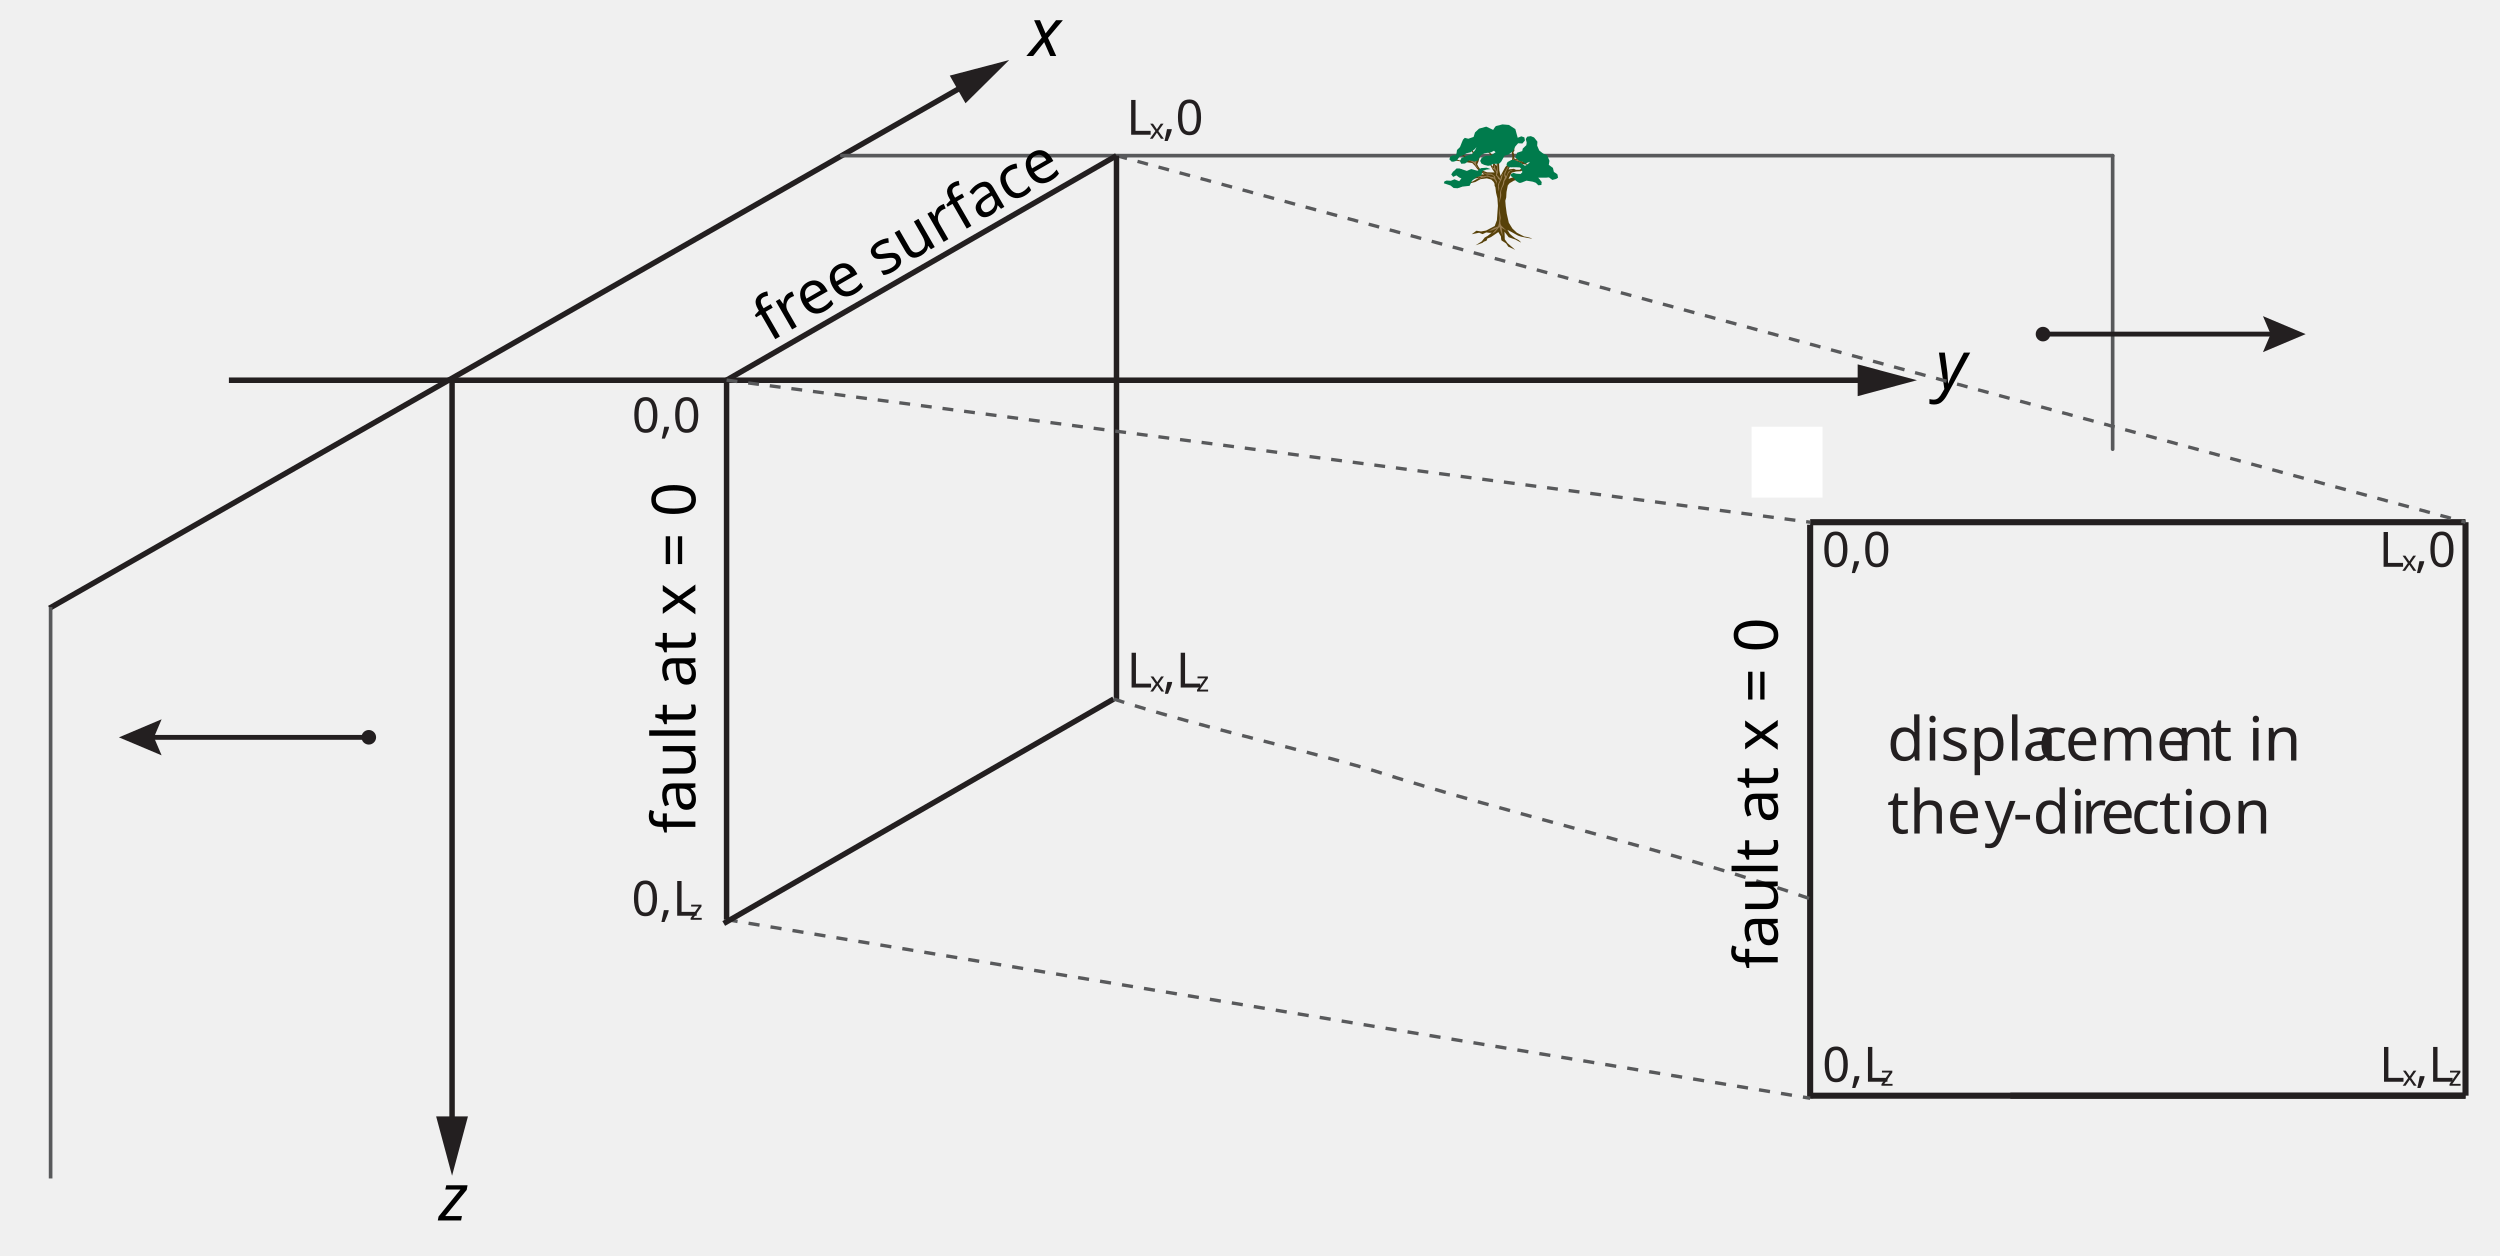
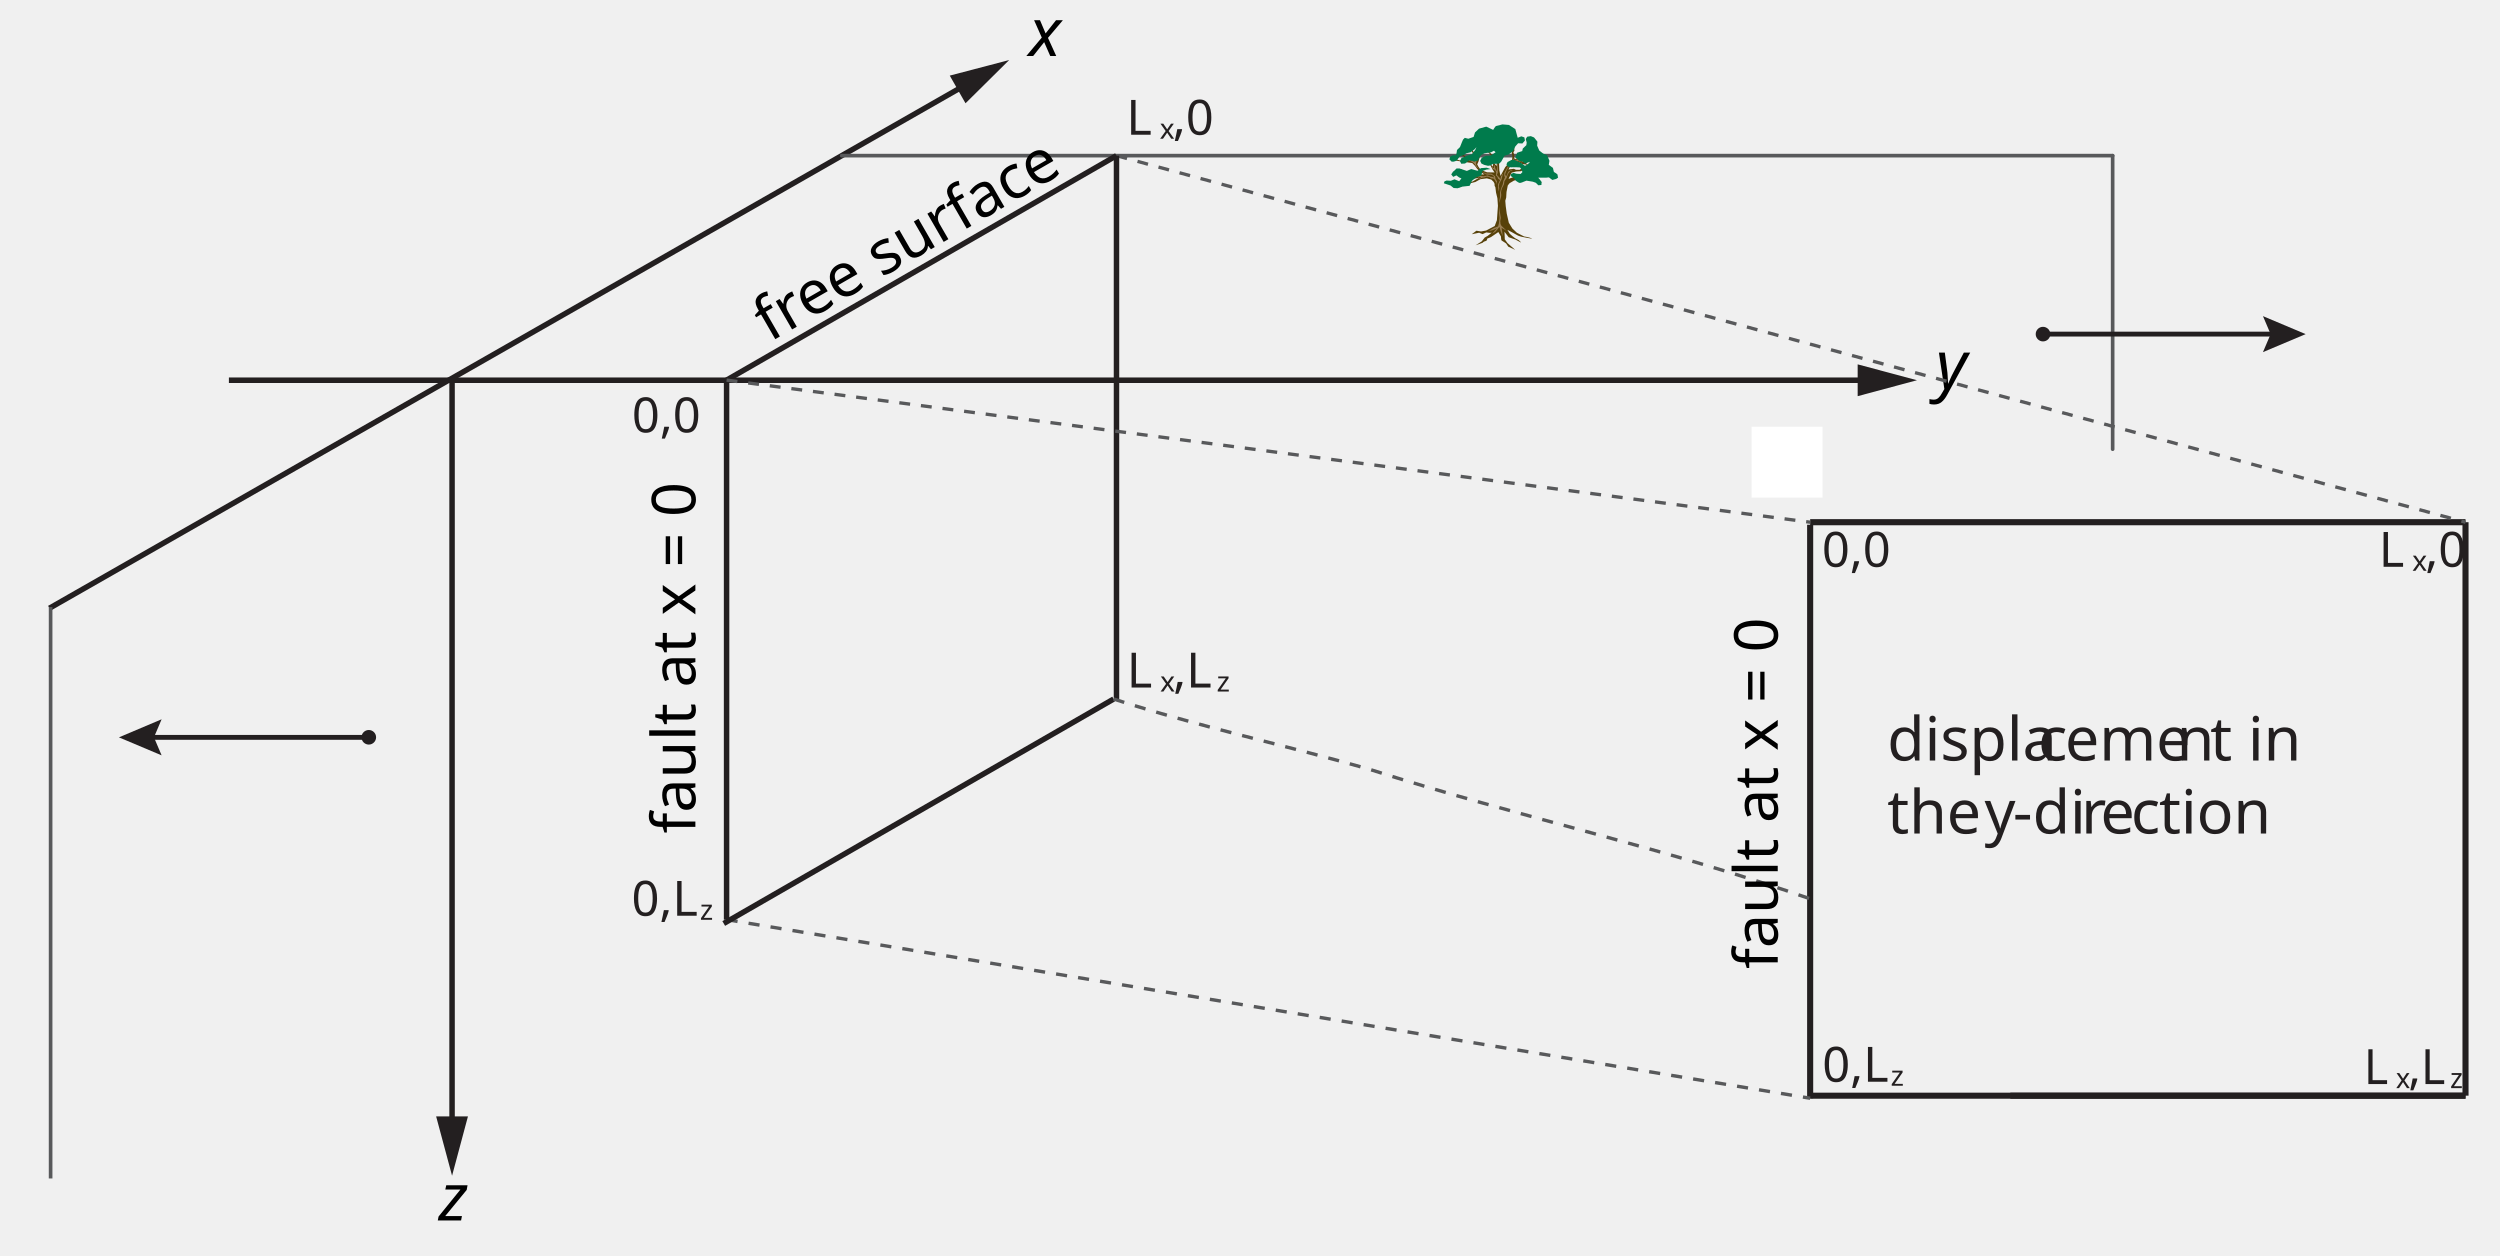
<svg xmlns="http://www.w3.org/2000/svg" id="Layer_1" data-name="Layer 1" viewBox="0 0 411 206.42">
  <defs>
    <style>
-       .cls-1, .cls-2, .cls-3, .cls-4 {
+       .cls-1, .cls-2, .cls-3, .cls-4, .cls-5, .cls-6 {
        fill: #231f20;
      }

-       .cls-1, .cls-3, .cls-5, .cls-4 {
+       .cls-1, .cls-3, .cls-4, .cls-7, .cls-5, .cls-6 {
        font-family: Times-Roman, 'Times Roman';
      }

-       .cls-1, .cls-4 {
+       .cls-1, .cls-4, .cls-5, .cls-6 {
        font-size: 8px;
      }

-       .cls-2, .cls-6, .cls-7, .cls-8, .cls-9, .cls-10 {
+       .cls-2, .cls-8, .cls-9, .cls-10, .cls-11, .cls-12 {
        stroke-width: 0px;
      }

-       .cls-3, .cls-5 {
+       .cls-3, .cls-7 {
        font-size: 10px;
      }

-       .cls-11 {
+       .cls-13 {
        font-size: 11px;
      }

-       .cls-11, .cls-5, .cls-12 {
+       .cls-13, .cls-7, .cls-14 {
        fill: #000;
      }

-       .cls-11, .cls-12 {
+       .cls-13, .cls-14 {
        font-family: Times-Italic, 'Times Italic';
        font-style: italic;
      }

-       .cls-13 {
-         letter-spacing: 0em;
-       }
- 
-       .cls-6 {
+       .cls-15 {
+         letter-spacing: 0em;
+       }
+ 
+       .cls-8 {
        fill: #007b4c;
      }

-       .cls-14 {
-         letter-spacing: 0em;
-       }
- 
-       .cls-15, .cls-16, .cls-17, .cls-7, .cls-18, .cls-19, .cls-20, .cls-21, .cls-22 {
+       .cls-16 {
+         letter-spacing: 0em;
+       }
+ 
+       .cls-17, .cls-18, .cls-19, .cls-9, .cls-20, .cls-21, .cls-22, .cls-23, .cls-24 {
        fill: none;
      }

-       .cls-15, .cls-18, .cls-19, .cls-21, .cls-22 {
+       .cls-17, .cls-20, .cls-21, .cls-23, .cls-24 {
        stroke: #58595b;
      }

-       .cls-15, .cls-18, .cls-21 {
+       .cls-17, .cls-20, .cls-23 {
        stroke-width: .6px;
      }

-       .cls-15, .cls-21 {
+       .cls-17, .cls-23 {
        stroke-linecap: round;
      }

-       .cls-23 {
+       .cls-25 {
        clip-path: url(#clippath-2);
      }

-       .cls-16 {
+       .cls-4 {
+         letter-spacing: 0em;
+       }
+ 
+       .cls-18 {
        stroke-width: .9px;
      }

-       .cls-16, .cls-17, .cls-18, .cls-20 {
+       .cls-18, .cls-19, .cls-20, .cls-22 {
        stroke-linejoin: round;
      }

-       .cls-16, .cls-17, .cls-20 {
+       .cls-18, .cls-19, .cls-22 {
        stroke: #231f20;
      }

-       .cls-24 {
+       .cls-26 {
        clip-path: url(#clippath-6);
      }

-       .cls-17 {
+       .cls-19 {
        stroke-width: .8px;
      }

-       .cls-8 {
+       .cls-10 {
        fill: #574109;
      }

-       .cls-25 {
+       .cls-27 {
        clip-path: url(#clippath-1);
      }

-       .cls-19 {
+       .cls-5 {
+         letter-spacing: 0em;
+       }
+ 
+       .cls-21 {
        stroke-dasharray: 0 0 1.79 1.79;
        stroke-width: .55px;
      }

-       .cls-26 {
+       .cls-28 {
        clip-path: url(#clippath-9);
      }

-       .cls-27 {
+       .cls-29 {
        clip-path: url(#clippath);
      }

-       .cls-9 {
+       .cls-11 {
        fill: #9a7f55;
      }

-       .cls-4 {
-         letter-spacing: 0em;
-       }
- 
-       .cls-21 {
+       .cls-23 {
        stroke-miterlimit: 10;
      }

-       .cls-22 {
+       .cls-24 {
        stroke-dasharray: 0 0 1.83 1.83;
        stroke-width: .56px;
      }

-       .cls-28 {
+       .cls-30 {
        letter-spacing: .01em;
      }

-       .cls-10 {
+       .cls-12 {
        fill: #fff;
      }

-       .cls-29 {
-         letter-spacing: 0em;
-       }
- 
-       .cls-30 {
+       .cls-31 {
+         letter-spacing: 0em;
+       }
+ 
+       .cls-32 {
        clip-path: url(#clippath-5);
      }

-       .cls-31 {
+       .cls-33 {
        letter-spacing: .02em;
      }

-       .cls-32 {
-         letter-spacing: 0em;
-       }
- 
-       .cls-12 {
+       .cls-34 {
+         letter-spacing: 0em;
+       }
+ 
+       .cls-14 {
        font-size: 10.8px;
+       }
+ 
+       .cls-6 {
+         letter-spacing: 0em;
      }
    </style>
    <clipPath id="clippath">
-       <rect class="cls-7" y=".12" width="411" height="206.3" />
+       <rect class="cls-9" y=".12" width="411" height="206.3" />
    </clipPath>
    <clipPath id="clippath-1">
-       <rect class="cls-7" y=".12" width="411" height="206.3" />
+       <rect class="cls-9" y=".12" width="411" height="206.3" />
    </clipPath>
    <clipPath id="clippath-2">
-       <rect class="cls-7" x="237.37" y="20.45" width="18.78" height="20.64" />
+       <rect class="cls-9" x="237.37" y="20.45" width="18.78" height="20.64" />
    </clipPath>
    <clipPath id="clippath-3">
-       <rect class="cls-7" y=".12" width="411" height="206.3" />
+       <rect class="cls-9" y=".12" width="411" height="206.3" />
    </clipPath>
    <clipPath id="clippath-5">
-       <rect class="cls-7" y=".12" width="411" height="206.3" />
+       <rect class="cls-9" y=".12" width="411" height="206.3" />
    </clipPath>
    <clipPath id="clippath-6">
-       <rect class="cls-7" y=".12" width="411" height="206.3" />
+       <rect class="cls-9" y=".12" width="411" height="206.3" />
    </clipPath>
    <clipPath id="clippath-9">
-       <rect class="cls-7" y=".12" width="411" height="206.3" />
+       <rect class="cls-9" y=".12" width="411" height="206.3" />
    </clipPath>
  </defs>
-   <g class="cls-27">
+   <g class="cls-29">
    <text />
-     <line class="cls-16" x1="74.32" y1="185.32" x2="74.32" y2="62.49" />
+     <line class="cls-18" x1="74.32" y1="185.32" x2="74.32" y2="62.49" />
    <polygon class="cls-2" points="76.93 183.54 74.32 193.29 71.7 183.54 76.93 183.54" />
-     <line class="cls-16" x1="37.63" y1="62.51" x2="307.18" y2="62.51" />
+     <line class="cls-18" x1="37.63" y1="62.51" x2="307.18" y2="62.51" />
    <polygon class="cls-2" points="305.4 65.13 315.15 62.51 305.4 59.9 305.4 65.13" />
    <line class="cls-2" x1="8.13" y1="99.99" x2="165.9" y2="9.87" />
-     <line class="cls-16" x1="8.13" y1="99.99" x2="158.98" y2="13.82" />
+     <line class="cls-18" x1="8.13" y1="99.99" x2="158.98" y2="13.82" />
    <polygon class="cls-2" points="158.73 16.98 165.91 9.87 156.14 12.43 158.73 16.98" />
-     <line class="cls-21" x1="347.32" y1="73.85" x2="347.32" y2="25.59" />
-     <line class="cls-18" x1="8.32" y1="193.74" x2="8.32" y2="99.8" />
-     <line class="cls-15" x1="138.37" y1="25.59" x2="347.32" y2="25.59" />
-     <line class="cls-17" x1="60.69" y1="121.22" x2="24.32" y2="121.22" />
-     <g class="cls-25">
+     <line class="cls-23" x1="347.32" y1="73.85" x2="347.32" y2="25.59" />
+     <line class="cls-20" x1="8.32" y1="193.74" x2="8.32" y2="99.8" />
+     <line class="cls-17" x1="138.37" y1="25.59" x2="347.32" y2="25.59" />
+     <line class="cls-19" x1="60.69" y1="121.22" x2="24.32" y2="121.22" />
+     <g class="cls-27">
      <path class="cls-2" d="M60.63,120.01c.66,0,1.2.54,1.2,1.2s-.54,1.2-1.2,1.2-1.2-.54-1.2-1.2.54-1.2,1.2-1.2" />
      <polygon class="cls-2" points="26.57 118.25 25.31 121.22 26.57 124.18 19.55 121.22 26.57 118.25" />
-       <g class="cls-23">
-         <path class="cls-8" d="M251.83,39.21c.26.11-1.7-.29-1.7-.29,0,0-.54-.15-.65-.23-.11-.08-1.67-.91-1.67-.91l.4.65s.7.7,1.16.88c.46.18.71.58.71.58l-.49-.26-.49-.26-1.07-.37-.69-.9.05,1.25.44.61,1.27,1.12-1.14-.53-.36-.53s-.6-.42-.72-.47c-.11-.05-.12-.67-.12-.67l-.43-.73s-1.09.76-1.22.83c-.12.07-.6.24-.6.24,0,0-.06.35-.18.38-.12.03-.44.11-.6.32l-1.15.41,1.02-.65.49-.63.49-.28.65-.51-.35.02-.54-.07-.6.28-.57-.23c-.16.03-1.22.25-1.22.25l.77-.58.77.12.83-.15,1.41-.74.36-.96.17-2.37-.09-1.25-.22-.91-.11-.9s-.18-.24-.13-.4c.05-.15-.17-.48-.17-.48l-.37-.37-.73-.2-1.06.14-.84.46s-1.46.35-1.62.42c-.16.07-1.12.49-1.12.49l.21-.26.37-.29.79-.27.87-.15,1.21-.68-.51.13-.83.11-1.01-.05s-.34-.25-.45-.34c-.11-.08-.87-.44-.87-.44l-.38-.18.24-.07.49.22.5.14-.06-.35-.24-.56.23.13.17.4.25.44.33.41.62.03.71-.08.61-.4.98-.06-.76-.47-.44-.45-.36-.49-.44-.45-1.47-.2-.7-.11s-.7-.08-.69-.23c0-.16.85.12.85.12l.74.12.51-.09-.22-.32-.49-.42-.38-.22-.25-.36.34.14.41.3.56.46.49.26.46.22.09-.23v-.82s-.46-.77-.46-.77l-.36-.64-.52-.57-.36-.49.56.46.48.49.46.81.44.61.08.63.18.32.1-.42.31-.76.26-.41.27-.73-.08-.71c.23.09.28.6.28.6l-.23.57-.18.54-.44,1.58-.22.5.21.4.4.53,1.03.37,1.21.02-.33-.49-.32-.64s-.18-.24-.3-.25c-.12,0-.61-.23-.61-.23l-.45-.41c.16-.11.42.18.42.18l.61.23.37.29.33.37.07-.66-.08-.71-.29-.45-.29-.37-.37-.37c.2-.18.31.06.31.06l.44.45.54.81-.08.7.37.45.03-.58.25-1-.23-.75-.15-.79-.47-.61-.59-.73-.54-.18-.63-.58c.16-.07.54.15.54.15l.49.38.66.15.28.6.3.25.55-.87.07-.5.48-.99c.15.09-.07.5-.07.5l-.15.62-.23.61-.33.37-.03.62.03.94.21.36.3-.41.41-.29.49-.4.3-.45s.02-.31.25-.3l-.19.65-.34.49-.33.26-.45.44-.3.41-.21,1,.05,1.33.19.91.78-1.44.79-.89.33-.33.07-.54-.13-.55.1-.46.15-.24.15-.25.05.55-.17.26.13.4v.51s.12.24.12.24l.68-.35.75-.82.58-.55.68-.98.04-.82c.15.05.25.44.25.44l-.14.5-.71.94-.56,1.06-.53.48.43-.06.44-.29h.74s.59,0,.59,0l.52-.17.41-.33c.06.28-.18.42-.18.42,0,0-.72.23-.83.27-.12.03-.43.09-.55.09l.46.18.7.08c-.05.19-.4.17-.4.17l-.65-.19-.35-.02-.38-.14-.41.29-.51.09.54.18s.27.09.26.21c0,.12.57.34.57.34l.54.07h.51c-.25.21-.52.19-.52.19l-.5-.07-.61-.34-.58-.07-.61-.27-.34-.14-.75.19-.64,1.1.9-.11.34.17h.59s.38-.24.38-.24l.03-.02.4-.1c.14.24-.58.59-.58.59l-.78.04-.75.19-.52,1.03,1.15-.41s.5.22.61.19c.12-.03,1.39-.47,1.39-.47l.61-.51.6-.32.78-.04.37-.29.37-.29-.05.23-.25.3-.25.26-.36.1-.55.13.7.12.94-.07.65.19.3.21.57.34.23.05c-.63.04-.77-.16-.77-.16l-.68-.39h-.51s-.82.08-.82.08l-.55.05-.31-.09-.44.21-.56.24s.15.09.27.09c.12,0,.58.03.58.03l.81.2s.19.01.26.17c.07.16.36.53.36.53-.19-.09-.42-.18-.42-.18l-.26-.29-.62-.15-.66-.11-.55.05-.54-.15-.71.24-.79.19-.73.43-.29.37-.21,1.08-.05.9-.15.54.07.86.17,1.26.34,1.49.58.94.74.7,1.18.61s.85.12,1.35.35" />
-         <path class="cls-9" d="M247.74,28.73l.24-.51s.57-.39.69-.22l-.4.13-.36.47-.24.69-.34.5-.08.52-.35.68s-.19.61-.12.85c.07.24-.03.61-.03.61l-.28.92c-.01-.26.13-.93.13-.93v-.77s.18-.69.18-.69l.27-.66.11-.59.26-.56-.11-.29v-.47s.31-.5.34-.58c.02-.06.15-.29.22-.41.02-.04.04-.07.04-.07l.26-.51v.26s-.16.33-.16.33l-.32.56-.15.36-.1.33.16.35.15-.3Z" />
-         <path class="cls-9" d="M246.46,29.15l-.38-.4.15-.34v-.55s.02-.83.03-.94c-.1,0-.09.23-.09.23l-.12,1.03-.23-.5-.05-.32-.17-.3c-.06.08.03.37.03.37l-.02.19-.21-.07-.11-.12v.1s.1.2.1.2l.28.15.16.11.14.35-.05.52.25.2.11.32.33.23-.33.68v.49s.11.68.11.68l.08-.46-.06-.37.08-.48.35-.63.11-.4.08-.35.11-.27-.14.13-.15.28-.1.11-.06.43-.23-.3Z" />
-         <path class="cls-9" d="M245.95,30.33l.02-.33-.19-.38-.22-.25-.45-.06-.32-.23-.47-.04-.22.11-.49.09-.6.26c.06-.11.49-.33.49-.33l-.25-.13h-.31s-.32.1-.32.1c.06-.07.34-.16.34-.16l.37-.08.29.03.27.05.35-.06.32-.08.46.2.33.04.29.11-.12-.28-.4-.2h-.47s-.25-.02-.25-.02l-.23-.09-.28-.21-.36-.21.35.12.4.22h.23s.66.03.66.03l.3.19.32.25.06.39.27.44-.16.5Z" />
-         <path class="cls-9" d="M242.65,26.97l.06-.43.27-.34.07-.27-.35.41-.17-.07v-.25s-.12-.45-.12-.45v.31s-.04.35-.04.35l.04.35-.21-.07-.23-.05-.59-.21.13.14.4.18.19.11.37.33.2.36s.48.47.41.35c-.11-.18-.33-.41-.33-.41l-.1-.36Z" />
-         <path class="cls-9" d="M251.56,28.58l.31-.3.44-.23.4-.1c-.06.11-.2.17-.2.17l-.26.08-.14.11.25.05.29.07.31.06.2-.03c-.02.06-.32.08-.32.08l-.45-.02-.35-.12-.3.2-.48.19.3-.22Z" />
-         <path class="cls-9" d="M248.74,25.95v.23s-.14.21-.14.21l-.14.11c.09.06.21.03.21.03l.44-.13.31.04.46.12.46.24c-.13-.16-.4-.27-.4-.27l-.13-.14.28-.08.3-.06.3-.14c-.1,0-.23-.01-.23-.01l-.24.08-.32.06-.22.03.17-.21.25-.26.26-.2.2-.44-.08-.02-.11.19-.17.17-.33.35-.14.15-.27.22-.34.06h-.23s-.16-.31-.16-.31Z" />
-         <polygon class="cls-9" points="246.46 33.93 246.58 34.83 246.73 35.83 246.64 36.36 246.69 36.83 246.83 37.11 247.71 37.96 246.86 37.45 246.97 38.13 247.04 38.86 246.72 38.06 246.51 37.29 245.83 38.12 245.3 38.41 246.11 37.54 245.27 37.88 244.75 37.96 245.6 37.48 246.28 37.23 246.42 36.75 246.53 35.82 246.47 35.18 246.46 33.93" />
-         <polygon class="cls-6" points="238.58 28.67 238.88 28.22 239.08 28.07 239.45 27.7 239.92 27.69 241.15 28.1 241.87 27.79 242.91 28.08 243.47 27.64 244.42 27.57 245.07 27.8 244.36 27.88 243.72 28.12 243.53 28.85 242.69 29.16 242 29.71 241.6 30.55 240.42 30.68 239.63 30.95 238.97 30.91 238.48 30.5 237.79 30.27 237.37 30.13 237.47 29.82 237.82 29.68 238.52 29.72 239.12 29.48 239.89 29.79 240.26 29.34 239.88 29.17 239.43 28.83 238.91 29.08 238.58 28.67" />
-         <path class="cls-6" d="M238.69,26.61l-.41-.41.14-.46.44-.21h.51s.1-.44.1-.44l.06-.43.49-.48.32-.8.18-.42.29-.3.58.15.87-.3.23-.73.66-.63,1.19-.33,1.14.53s.34-.61.5-.64c.16-.03,1.03-.26,1.03-.26l1.05.09,1.06.68.39,1.43.6-.24.5.18.09.51-.42.49-.7-.04-.46.52-.35.76-.77.58-.67.2-.52.95-.33.33-1.06.06-.4.25-.39.06-.62-.15-.46-.22-.21-.44.26-.53.72-.31.78-.04.77-.54-.26-.25-.52.28-.67.08-.43.09-.52.28-.21.3-.26.57-.58.18-.21-.07-.7-.12-.65.51-.63.04-.21-.44.26-.53.52-.17.32-.18.83-.23.29-.34.3-.41.18-.42-.33.37-.65.47-.67.16-.44.29-.64.2-.47.68s-.48.29-.83.19" />
-         <path class="cls-6" d="M249.24,25.57l.18-.46.83-.27.1-.42.58-.55.06-.43-.16-.59.25-.38.59-.09.53.22.55.69-.04.66.35.8.64.5.65.27.38.92-.11.66.68.5.16.67s.61.34.6.46c0,.12.09.47.09.47l-.32.22-.63.16-.56-.42-.47.05h-.66s-.62,0-.62,0l.55.69-.03.51-.51.05-.41-.41-.5-.18-1.04-.17-.44.17s-.52.25-.71.2c-.19-.05-.57-.34-.57-.34l-.33-.41-.56-.42.09-.31.4-.17.46.14.7.04.29-.3-.13-.44-.26-.33-.54-.03h-.7s-.27.03-.43-.02c-.15-.05-.35-.1-.35-.1l-.21-.36.18-.38.6-.32.43-.07,1.22.55.6.46.44-.21.41-.45-.48.17-.32.14s-.19-.05-.26-.21c-.07-.16-.69-.23-.69-.23l-.23-.13-.11-.2-.34-.25.14-.34Z" />
+       <g class="cls-25">
+         <path class="cls-10" d="M251.83,39.21c.26.11-1.7-.29-1.7-.29,0,0-.54-.15-.65-.23-.11-.08-1.67-.91-1.67-.91l.4.65s.7.7,1.16.88c.46.18.71.58.71.58l-.49-.26-.49-.26-1.07-.37-.69-.9.05,1.25.44.61,1.27,1.12-1.14-.53-.36-.53s-.6-.42-.72-.47c-.11-.05-.12-.67-.12-.67l-.43-.73s-1.09.76-1.22.83c-.12.07-.6.24-.6.24,0,0-.06.35-.18.38-.12.03-.44.11-.6.32l-1.15.41,1.02-.65.49-.63.49-.28.65-.51-.35.02-.54-.07-.6.28-.57-.23c-.16.03-1.22.25-1.22.25l.77-.58.77.12.83-.15,1.41-.74.36-.96.17-2.37-.09-1.25-.22-.91-.11-.9s-.18-.24-.13-.4c.05-.15-.17-.48-.17-.48l-.37-.37-.73-.2-1.06.14-.84.46s-1.46.35-1.62.42c-.16.07-1.12.49-1.12.49l.21-.26.37-.29.79-.27.87-.15,1.21-.68-.51.13-.83.11-1.01-.05s-.34-.25-.45-.34c-.11-.08-.87-.44-.87-.44l-.38-.18.24-.07.49.22.5.14-.06-.35-.24-.56.23.13.17.4.25.44.33.41.62.03.71-.08.61-.4.98-.06-.76-.47-.44-.45-.36-.49-.44-.45-1.47-.2-.7-.11s-.7-.08-.69-.23c0-.16.85.12.85.12l.74.12.51-.09-.22-.32-.49-.42-.38-.22-.25-.36.34.14.41.3.56.46.49.26.46.22.09-.23v-.82s-.46-.77-.46-.77l-.36-.64-.52-.57-.36-.49.56.46.48.49.46.81.44.61.08.63.18.32.1-.42.31-.76.26-.41.27-.73-.08-.71c.23.09.28.6.28.6l-.23.57-.18.54-.44,1.58-.22.5.21.4.4.53,1.03.37,1.21.02-.33-.49-.32-.64s-.18-.24-.3-.25c-.12,0-.61-.23-.61-.23l-.45-.41c.16-.11.42.18.42.18l.61.23.37.29.33.37.07-.66-.08-.71-.29-.45-.29-.37-.37-.37c.2-.18.31.06.31.06l.44.45.54.81-.08.7.37.45.03-.58.25-1-.23-.75-.15-.79-.47-.61-.59-.73-.54-.18-.63-.58c.16-.07.54.15.54.15l.49.38.66.15.28.6.3.25.55-.87.07-.5.48-.99c.15.09-.07.5-.07.5l-.15.62-.23.61-.33.37-.03.62.03.94.21.36.3-.41.41-.29.49-.4.3-.45s.02-.31.25-.3l-.19.65-.34.49-.33.26-.45.44-.3.41-.21,1,.05,1.33.19.91.78-1.44.79-.89.33-.33.07-.54-.13-.55.1-.46.15-.24.15-.25.05.55-.17.26.13.4v.51s.12.24.12.24l.68-.35.75-.82.58-.55.68-.98.04-.82c.15.05.25.44.25.44l-.14.5-.71.94-.56,1.06-.53.48.43-.06.44-.29h.74s.59,0,.59,0l.52-.17.41-.33c.06.28-.18.42-.18.42,0,0-.72.23-.83.27-.12.03-.43.09-.55.09l.46.18.7.08c-.05.19-.4.17-.4.17l-.65-.19-.35-.02-.38-.14-.41.29-.51.09.54.18s.27.09.26.21c0,.12.57.34.57.34l.54.07h.51c-.25.21-.52.19-.52.19l-.5-.07-.61-.34-.58-.07-.61-.27-.34-.14-.75.19-.64,1.1.9-.11.34.17h.59s.38-.24.38-.24l.03-.02.4-.1c.14.24-.58.59-.58.59l-.78.04-.75.19-.52,1.03,1.15-.41s.5.22.61.19c.12-.03,1.39-.47,1.39-.47l.61-.51.6-.32.78-.04.37-.29.37-.29-.05.23-.25.3-.25.26-.36.1-.55.13.7.12.94-.07.65.19.3.21.57.34.23.05c-.63.04-.77-.16-.77-.16l-.68-.39h-.51s-.82.08-.82.08l-.55.05-.31-.09-.44.21-.56.24s.15.09.27.09c.12,0,.58.03.58.03l.81.2s.19.01.26.17c.07.16.36.53.36.53-.19-.09-.42-.18-.42-.18l-.26-.29-.62-.15-.66-.11-.55.05-.54-.15-.71.24-.79.19-.73.43-.29.37-.21,1.08-.05.9-.15.54.07.86.17,1.26.34,1.49.58.94.74.7,1.18.61s.85.12,1.35.35" />
+         <path class="cls-11" d="M247.74,28.73l.24-.51s.57-.39.69-.22l-.4.13-.36.47-.24.69-.34.5-.08.52-.35.68s-.19.61-.12.85c.07.24-.03.61-.03.61l-.28.92c-.01-.26.13-.93.13-.93v-.77s.18-.69.18-.69l.27-.66.11-.59.26-.56-.11-.29v-.47s.31-.5.34-.58c.02-.06.15-.29.22-.41.02-.04.04-.07.04-.07l.26-.51v.26s-.16.33-.16.33l-.32.56-.15.36-.1.33.16.35.15-.3Z" />
+         <path class="cls-11" d="M246.46,29.15l-.38-.4.15-.34v-.55s.02-.83.03-.94c-.1,0-.09.23-.09.23l-.12,1.03-.23-.5-.05-.32-.17-.3c-.06.08.03.37.03.37l-.02.19-.21-.07-.11-.12v.1s.1.2.1.2l.28.15.16.11.14.35-.05.52.25.2.11.32.33.23-.33.68v.49s.11.68.11.68l.08-.46-.06-.37.08-.48.35-.63.11-.4.08-.35.11-.27-.14.13-.15.28-.1.11-.06.43-.23-.3Z" />
+         <path class="cls-11" d="M245.95,30.33l.02-.33-.19-.38-.22-.25-.45-.06-.32-.23-.47-.04-.22.11-.49.09-.6.26c.06-.11.49-.33.49-.33l-.25-.13h-.31s-.32.1-.32.1c.06-.07.34-.16.34-.16l.37-.08.29.03.27.05.35-.06.32-.08.46.2.33.04.29.11-.12-.28-.4-.2h-.47s-.25-.02-.25-.02l-.23-.09-.28-.21-.36-.21.35.12.4.22h.23s.66.03.66.03l.3.19.32.25.06.39.27.44-.16.5Z" />
+         <path class="cls-11" d="M242.65,26.97l.06-.43.27-.34.07-.27-.35.41-.17-.07v-.25s-.12-.45-.12-.45v.31s-.04.35-.04.35l.04.35-.21-.07-.23-.05-.59-.21.13.14.4.18.19.11.37.33.2.36s.48.47.41.35c-.11-.18-.33-.41-.33-.41l-.1-.36Z" />
+         <path class="cls-11" d="M251.56,28.58l.31-.3.44-.23.4-.1c-.06.11-.2.17-.2.17l-.26.08-.14.11.25.05.29.07.31.06.2-.03c-.02.06-.32.08-.32.08l-.45-.02-.35-.12-.3.2-.48.19.3-.22Z" />
+         <path class="cls-11" d="M248.74,25.95v.23s-.14.21-.14.21l-.14.11c.09.06.21.03.21.03l.44-.13.31.04.46.12.46.24c-.13-.16-.4-.27-.4-.27l-.13-.14.28-.08.3-.06.3-.14c-.1,0-.23-.01-.23-.01l-.24.08-.32.06-.22.03.17-.21.25-.26.26-.2.2-.44-.08-.02-.11.19-.17.17-.33.35-.14.15-.27.22-.34.06h-.23s-.16-.31-.16-.31Z" />
+         <polygon class="cls-11" points="246.46 33.93 246.58 34.83 246.73 35.83 246.64 36.36 246.69 36.83 246.83 37.11 247.71 37.96 246.86 37.45 246.97 38.13 247.04 38.86 246.72 38.06 246.51 37.29 245.83 38.12 245.3 38.41 246.11 37.54 245.27 37.88 244.75 37.96 245.6 37.48 246.28 37.23 246.42 36.75 246.53 35.82 246.47 35.18 246.46 33.93" />
+         <polygon class="cls-8" points="238.58 28.67 238.88 28.22 239.08 28.07 239.45 27.7 239.92 27.69 241.15 28.1 241.87 27.79 242.91 28.08 243.47 27.64 244.42 27.57 245.07 27.8 244.36 27.88 243.72 28.12 243.53 28.85 242.69 29.16 242 29.71 241.6 30.55 240.42 30.68 239.63 30.95 238.97 30.91 238.48 30.5 237.79 30.27 237.37 30.13 237.47 29.82 237.82 29.68 238.52 29.72 239.12 29.48 239.89 29.79 240.26 29.34 239.88 29.17 239.43 28.83 238.91 29.08 238.58 28.67" />
+         <path class="cls-8" d="M238.69,26.61l-.41-.41.14-.46.44-.21h.51s.1-.44.1-.44l.06-.43.49-.48.32-.8.18-.42.29-.3.58.15.87-.3.23-.73.66-.63,1.19-.33,1.14.53s.34-.61.5-.64c.16-.03,1.03-.26,1.03-.26l1.05.09,1.06.68.39,1.43.6-.24.5.18.09.51-.42.49-.7-.04-.46.52-.35.76-.77.58-.67.2-.52.95-.33.33-1.06.06-.4.25-.39.06-.62-.15-.46-.22-.21-.44.26-.53.72-.31.78-.04.77-.54-.26-.25-.52.28-.67.08-.43.09-.52.28-.21.3-.26.57-.58.18-.21-.07-.7-.12-.65.51-.63.04-.21-.44.26-.53.52-.17.32-.18.83-.23.29-.34.3-.41.18-.42-.33.37-.65.47-.67.16-.44.29-.64.2-.47.68s-.48.29-.83.19" />
+         <path class="cls-8" d="M249.24,25.57l.18-.46.83-.27.1-.42.58-.55.06-.43-.16-.59.25-.38.59-.09.53.22.55.69-.04.66.35.8.64.5.65.27.38.92-.11.66.68.5.16.67s.61.34.6.46c0,.12.09.47.09.47l-.32.22-.63.16-.56-.42-.47.05h-.66s-.62,0-.62,0l.55.69-.03.51-.51.05-.41-.41-.5-.18-1.04-.17-.44.17s-.52.25-.71.2c-.19-.05-.57-.34-.57-.34l-.33-.41-.56-.42.09-.31.4-.17.46.14.7.04.29-.3-.13-.44-.26-.33-.54-.03h-.7s-.27.03-.43-.02c-.15-.05-.35-.1-.35-.1l-.21-.36.18-.38.6-.32.43-.07,1.22.55.6.46.44-.21.41-.45-.48.17-.32.14s-.19-.05-.26-.21c-.07-.16-.69-.23-.69-.23l-.23-.13-.11-.2-.34-.25.14-.34Z" />
      </g>
    </g>
-     <text class="cls-5" transform="translate(126.51 56.3) rotate(-30)">
+     <text class="cls-7" transform="translate(126.51 56.3) rotate(-30)">
      <tspan x="0" y="0">free surface</tspan>
    </text>
-     <text class="cls-12" transform="translate(72.13 200.64)">
+     <text class="cls-14" transform="translate(72.13 200.64)">
      <tspan x="0" y="0">z</tspan>
    </text>
-     <text class="cls-5" transform="translate(114.32 137.03) rotate(-90)">
+     <text class="cls-7" transform="translate(114.32 137.03) rotate(-90)">
      <tspan x="0" y="0">fault at x = 0</tspan>
    </text>
-     <text class="cls-11" transform="translate(318.23 63.86)">
+     <text class="cls-13" transform="translate(318.23 63.86)">
      <tspan x="0" y="0">y</tspan>
    </text>
-     <g class="cls-30">
-       <text class="cls-11" transform="translate(169.13 9.21)">
+     <g class="cls-32">
+       <text class="cls-13" transform="translate(169.13 9.21)">
        <tspan x="0" y="0">x</tspan>
      </text>
    </g>
-     <g class="cls-24">
-       <line class="cls-17" x1="374.28" y1="54.93" x2="335.81" y2="54.93" />
+     <g class="cls-26">
+       <line class="cls-19" x1="374.28" y1="54.93" x2="335.81" y2="54.93" />
      <polygon class="cls-2" points="372.03 51.97 373.29 54.93 372.03 57.89 379.05 54.93 372.03 51.97" />
      <path class="cls-2" d="M335.87,53.73c-.67,0-1.2.54-1.2,1.2s.54,1.2,1.2,1.2,1.2-.54,1.2-1.2-.54-1.2-1.2-1.2" />
-       <rect class="cls-10" x="287.96" y="70.15" width="11.66" height="11.66" />
-       <line class="cls-20" x1="330.5" y1="180.13" x2="405.33" y2="180.13" />
-       <line class="cls-20" x1="297.59" y1="85.85" x2="405.33" y2="85.85" />
-       <line class="cls-20" x1="297.59" y1="180.55" x2="297.59" y2="86.27" />
-       <line class="cls-20" x1="405.33" y1="180.13" x2="405.33" y2="85.85" />
-       <line class="cls-20" x1="297.59" y1="180.13" x2="405.33" y2="180.13" />
+       <rect class="cls-12" x="287.96" y="70.15" width="11.66" height="11.66" />
+       <line class="cls-22" x1="330.5" y1="180.13" x2="405.33" y2="180.13" />
+       <line class="cls-22" x1="297.59" y1="85.85" x2="405.33" y2="85.85" />
+       <line class="cls-22" x1="297.59" y1="180.55" x2="297.59" y2="86.27" />
+       <line class="cls-22" x1="405.33" y1="180.13" x2="405.33" y2="85.85" />
+       <line class="cls-22" x1="297.59" y1="180.13" x2="405.33" y2="180.13" />
    </g>
-     <g class="cls-26">
-       <line class="cls-22" x1="119.45" y1="151.19" x2="297.59" y2="180.55" />
-       <line class="cls-19" x1="183.55" y1="25.59" x2="405.33" y2="85.85" />
+     <g class="cls-28">
+       <line class="cls-24" x1="119.45" y1="151.19" x2="297.59" y2="180.55" />
+       <line class="cls-21" x1="183.55" y1="25.59" x2="405.33" y2="85.85" />
    </g>
  </g>
-   <line class="cls-16" x1="119.45" y1="62.49" x2="183.55" y2="25.59" />
-   <line class="cls-16" x1="118.98" y1="151.82" x2="183.08" y2="114.92" />
-   <line class="cls-16" x1="119.45" y1="62.49" x2="119.45" y2="151.19" />
-   <line class="cls-16" x1="183.55" y1="25.59" x2="183.55" y2="114.92" />
+   <line class="cls-18" x1="119.45" y1="62.49" x2="183.55" y2="25.59" />
+   <line class="cls-18" x1="118.98" y1="151.82" x2="183.08" y2="114.92" />
+   <line class="cls-18" x1="119.45" y1="62.49" x2="119.45" y2="151.19" />
+   <line class="cls-18" x1="183.55" y1="25.59" x2="183.55" y2="114.92" />
  <text class="cls-1" transform="translate(185.18 22.15)">
-     <tspan x="0" y="0">L</tspan>
-   </text>
-   <text class="cls-1" transform="translate(188.96 22.81) scale(.58)">
+     <tspan x="0" y="0">L </tspan>
+   </text>
+   <text class="cls-4" transform="translate(190.65 22.81) scale(.58)">
    <tspan x="0" y="0">x</tspan>
  </text>
-   <text class="cls-4" transform="translate(191.12 22.15)">
+   <text class="cls-1" transform="translate(192.81 22.15)">
    <tspan x="0" y="0">,0</tspan>
  </text>
  <text class="cls-1" transform="translate(103.89 71.08)">
    <tspan x="0" y="0">0,0</tspan>
  </text>
-   <line class="cls-19" x1="119.45" y1="62.49" x2="297.59" y2="85.85" />
+   <line class="cls-21" x1="119.45" y1="62.49" x2="297.59" y2="85.85" />
  <text class="cls-1" transform="translate(103.83 150.55)">
-     <tspan x="0" y="0">0,L</tspan>
-   </text>
-   <text class="cls-1" transform="translate(113.36 151.21) scale(.58)">
+     <tspan x="0" y="0">0,L </tspan>
+   </text>
+   <text class="cls-1" transform="translate(115.06 151.21) scale(.58)">
    <tspan x="0" y="0">z</tspan>
  </text>
  <text class="cls-1" transform="translate(185.25 113.03)">
-     <tspan x="0" y="0">L</tspan>
-   </text>
-   <text class="cls-1" transform="translate(189.02 113.69) scale(.58)">
+     <tspan x="0" y="0">L </tspan>
+   </text>
+   <text class="cls-4" transform="translate(190.72 113.69) scale(.58)">
    <tspan x="0" y="0">x</tspan>
  </text>
-   <text class="cls-4" transform="translate(191.18 113.03)">
-     <tspan x="0" y="0">,L</tspan>
-   </text>
-   <text class="cls-1" transform="translate(196.61 113.69) scale(.58)">
+   <text class="cls-1" transform="translate(192.88 113.03)">
+     <tspan x="0" y="0">,L </tspan>
+   </text>
+   <text class="cls-1" transform="translate(200.01 113.69) scale(.58)">
    <tspan x="0" y="0">z</tspan>
  </text>
  <text class="cls-1" transform="translate(299.59 177.84)">
-     <tspan x="0" y="0">0,L</tspan>
-   </text>
-   <text class="cls-1" transform="translate(309.13 178.5) scale(.58)">
+     <tspan x="0" y="0">0,L </tspan>
+   </text>
+   <text class="cls-1" transform="translate(310.82 178.5) scale(.58)">
    <tspan x="0" y="0">z</tspan>
  </text>
  <text class="cls-1" transform="translate(299.53 93.18)">
    <tspan x="0" y="0">0,0</tspan>
  </text>
  <text class="cls-1" transform="translate(391.08 93.18)">
-     <tspan x="0" y="0">L</tspan>
-   </text>
-   <text class="cls-1" transform="translate(394.86 93.84) scale(.58)">
+     <tspan x="0" y="0">L </tspan>
+   </text>
+   <text class="cls-4" transform="translate(396.56 93.84) scale(.58)">
    <tspan x="0" y="0">x</tspan>
  </text>
-   <text class="cls-4" transform="translate(397.02 93.18)">
+   <text class="cls-1" transform="translate(398.72 93.18)">
    <tspan x="0" y="0">,0</tspan>
  </text>
-   <text class="cls-1" transform="translate(391.15 177.84)">
-     <tspan x="0" y="0">L</tspan>
-   </text>
-   <text class="cls-1" transform="translate(394.92 178.5) scale(.58)">
+   <text class="cls-1" transform="translate(388.61 178.22) scale(.96 1)">
+     <tspan x="0" y="0">L </tspan>
+   </text>
+   <text class="cls-6" transform="translate(393.87 178.89) scale(.56 .58)">
    <tspan x="0" y="0">x</tspan>
  </text>
-   <text class="cls-4" transform="translate(397.08 177.84)">
-     <tspan x="0" y="0">,L</tspan>
-   </text>
-   <text class="cls-1" transform="translate(402.52 178.5) scale(.58)">
+   <text class="cls-5" transform="translate(395.94 178.22) scale(.96 1)">
+     <tspan x="0" y="0">,L </tspan>
+   </text>
+   <text class="cls-1" transform="translate(402.79 178.89) scale(.56 .58)">
    <tspan x="0" y="0">z</tspan>
  </text>
-   <path class="cls-22" d="M183.08,114.92c13.92,4.51,27.92,7.51,41.92,11.51,25,8,49,13,73.41,21.62" />
+   <path class="cls-24" d="M183.08,114.92c13.92,4.51,27.92,7.51,41.92,11.51,25,8,49,13,73.41,21.62" />
  <text class="cls-3">
    <tspan x="310.26" y="125.03">displa</tspan>
-     <tspan class="cls-13" x="335.07" y="125.03">c</tspan>
+     <tspan class="cls-15" x="335.07" y="125.03">c</tspan>
    <tspan x="339.49" y="125.03">eme</tspan>
-     <tspan class="cls-29" x="357.85" y="125.03">n</tspan>
+     <tspan class="cls-31" x="357.85" y="125.03">n</tspan>
    <tspan x="363.36" y="125.03">t in </tspan>
    <tspan x="310.26" y="137.03">the </tspan>
-     <tspan class="cls-29" x="326.25" y="137.03">y</tspan>
-     <tspan class="cls-31" x="330.92" y="137.03">-</tspan>
-     <tspan class="cls-14" x="334.17" y="137.03">di</tspan>
-     <tspan class="cls-32" x="342.15" y="137.03">r</tspan>
+     <tspan class="cls-31" x="326.25" y="137.03">y</tspan>
+     <tspan class="cls-33" x="330.92" y="137.03">-</tspan>
+     <tspan class="cls-16" x="334.17" y="137.03">di</tspan>
+     <tspan class="cls-34" x="342.15" y="137.03">r</tspan>
    <tspan x="345.32" y="137.03">e</tspan>
-     <tspan class="cls-28" x="350.33" y="137.03">c</tspan>
-     <tspan class="cls-14" x="354.94" y="137.03">tion</tspan>
-   </text>
-   <text class="cls-5" transform="translate(292.26 159.3) rotate(-90)">
+     <tspan class="cls-30" x="350.33" y="137.03">c</tspan>
+     <tspan class="cls-16" x="354.94" y="137.03">tion</tspan>
+   </text>
+   <text class="cls-7" transform="translate(292.26 159.3) rotate(-90)">
    <tspan x="0" y="0">fault at x = 0</tspan>
  </text>
  <text />
</svg>
